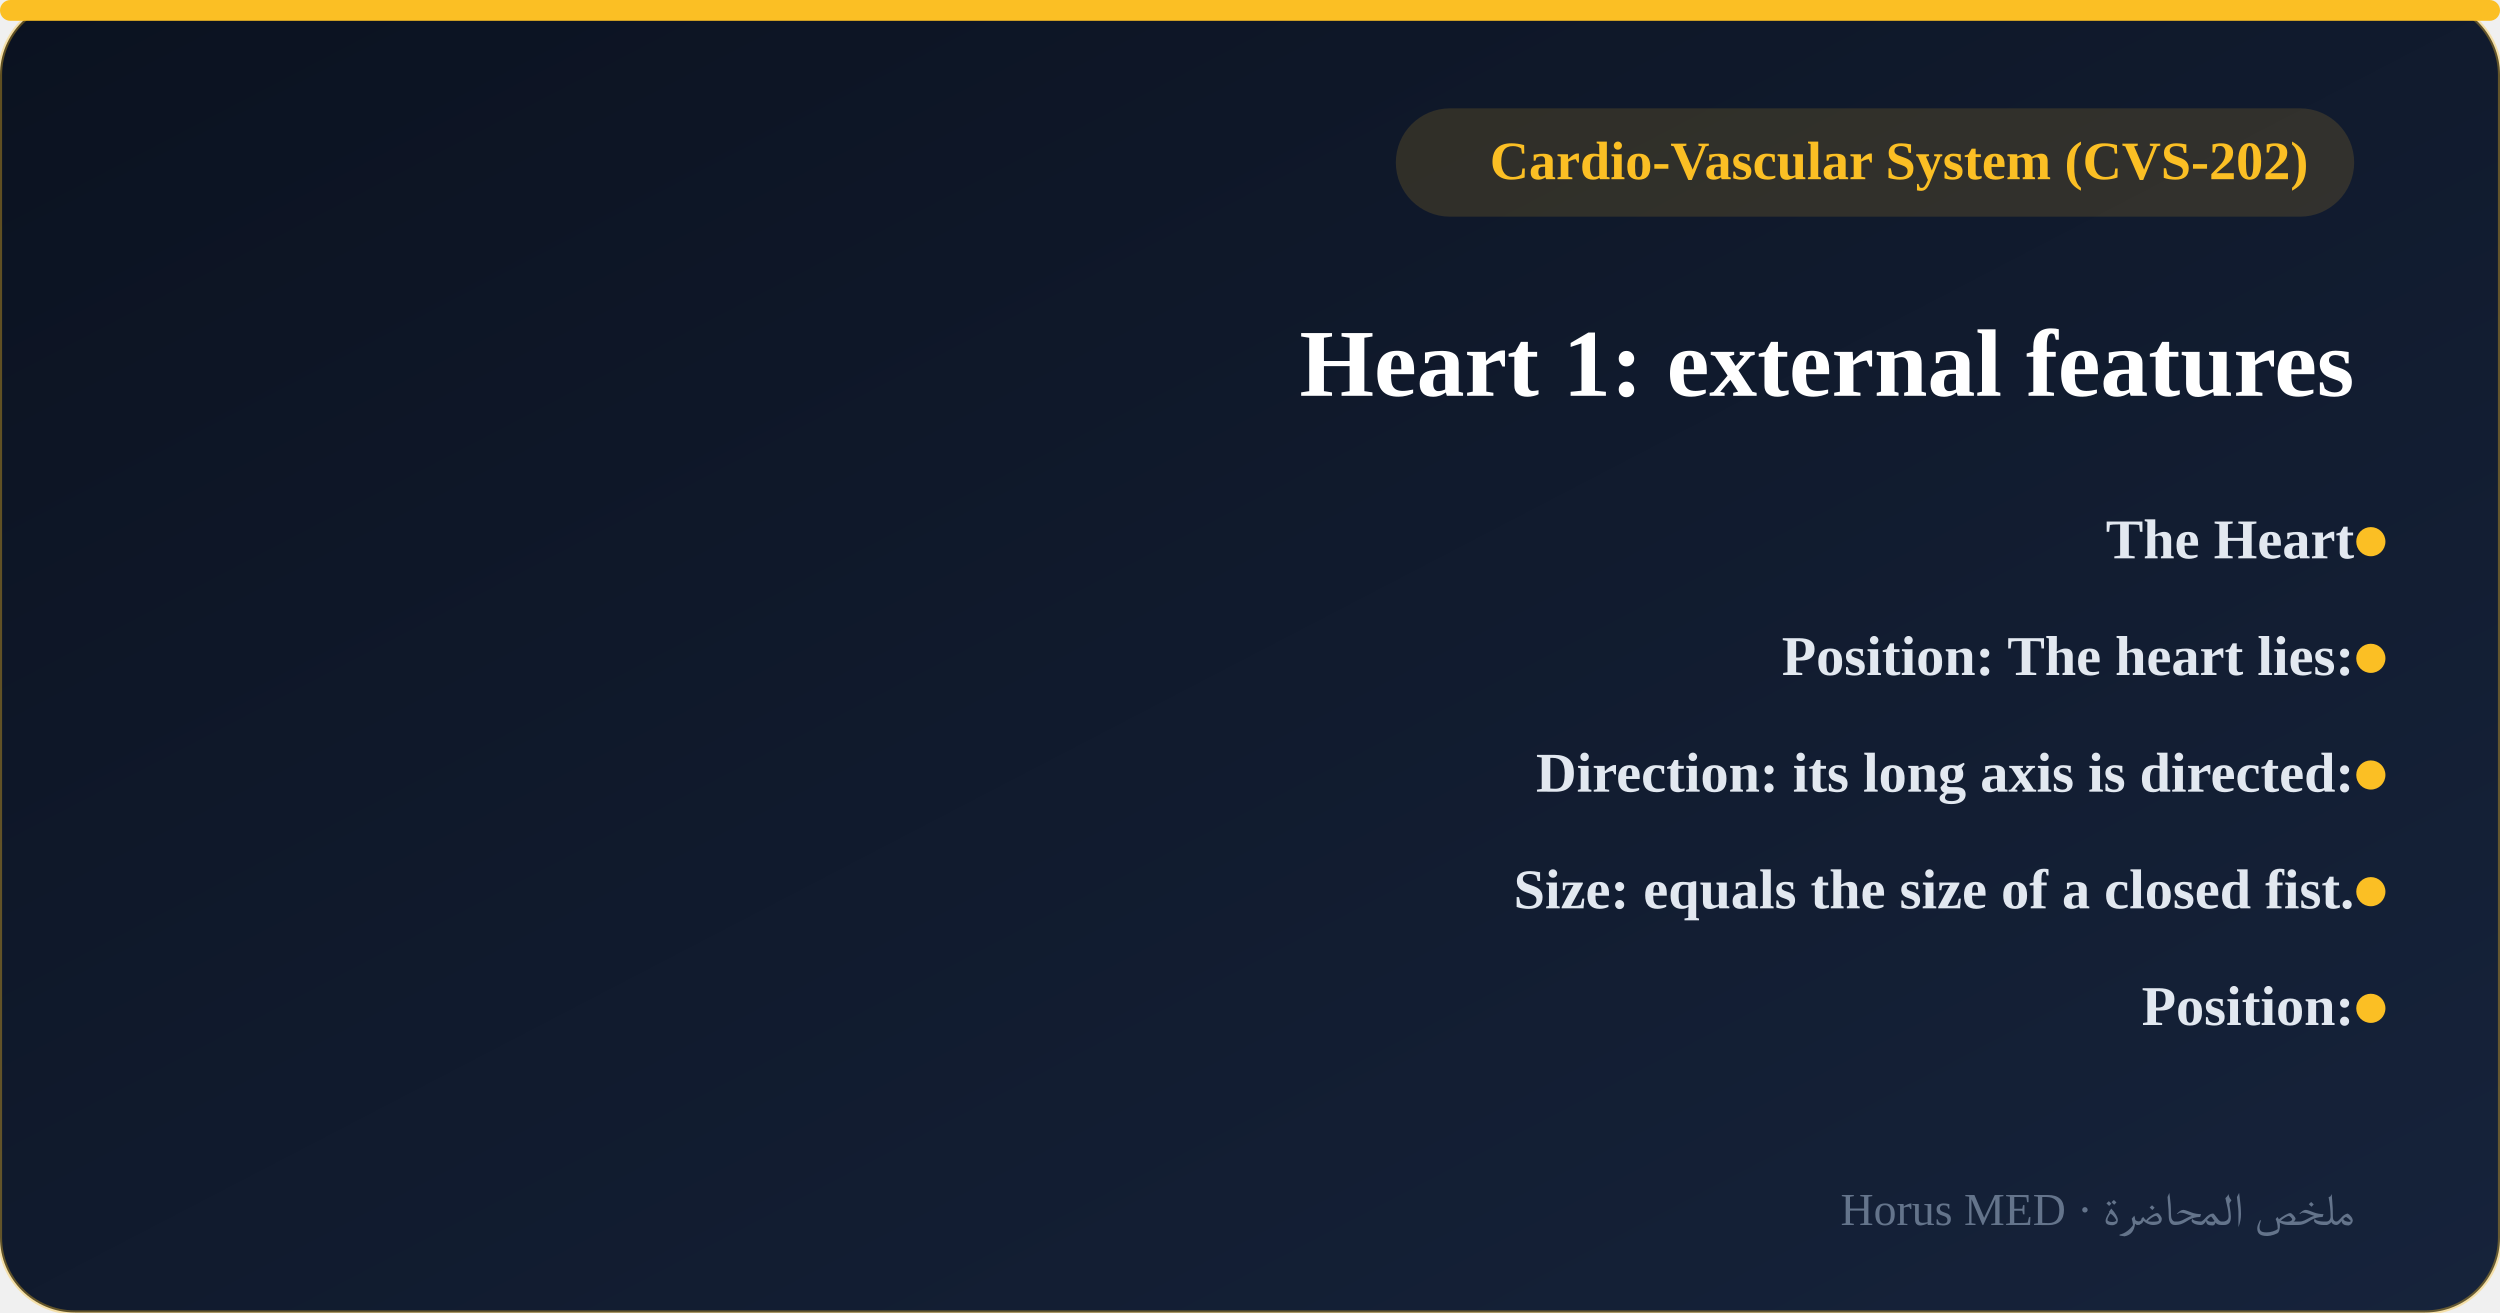
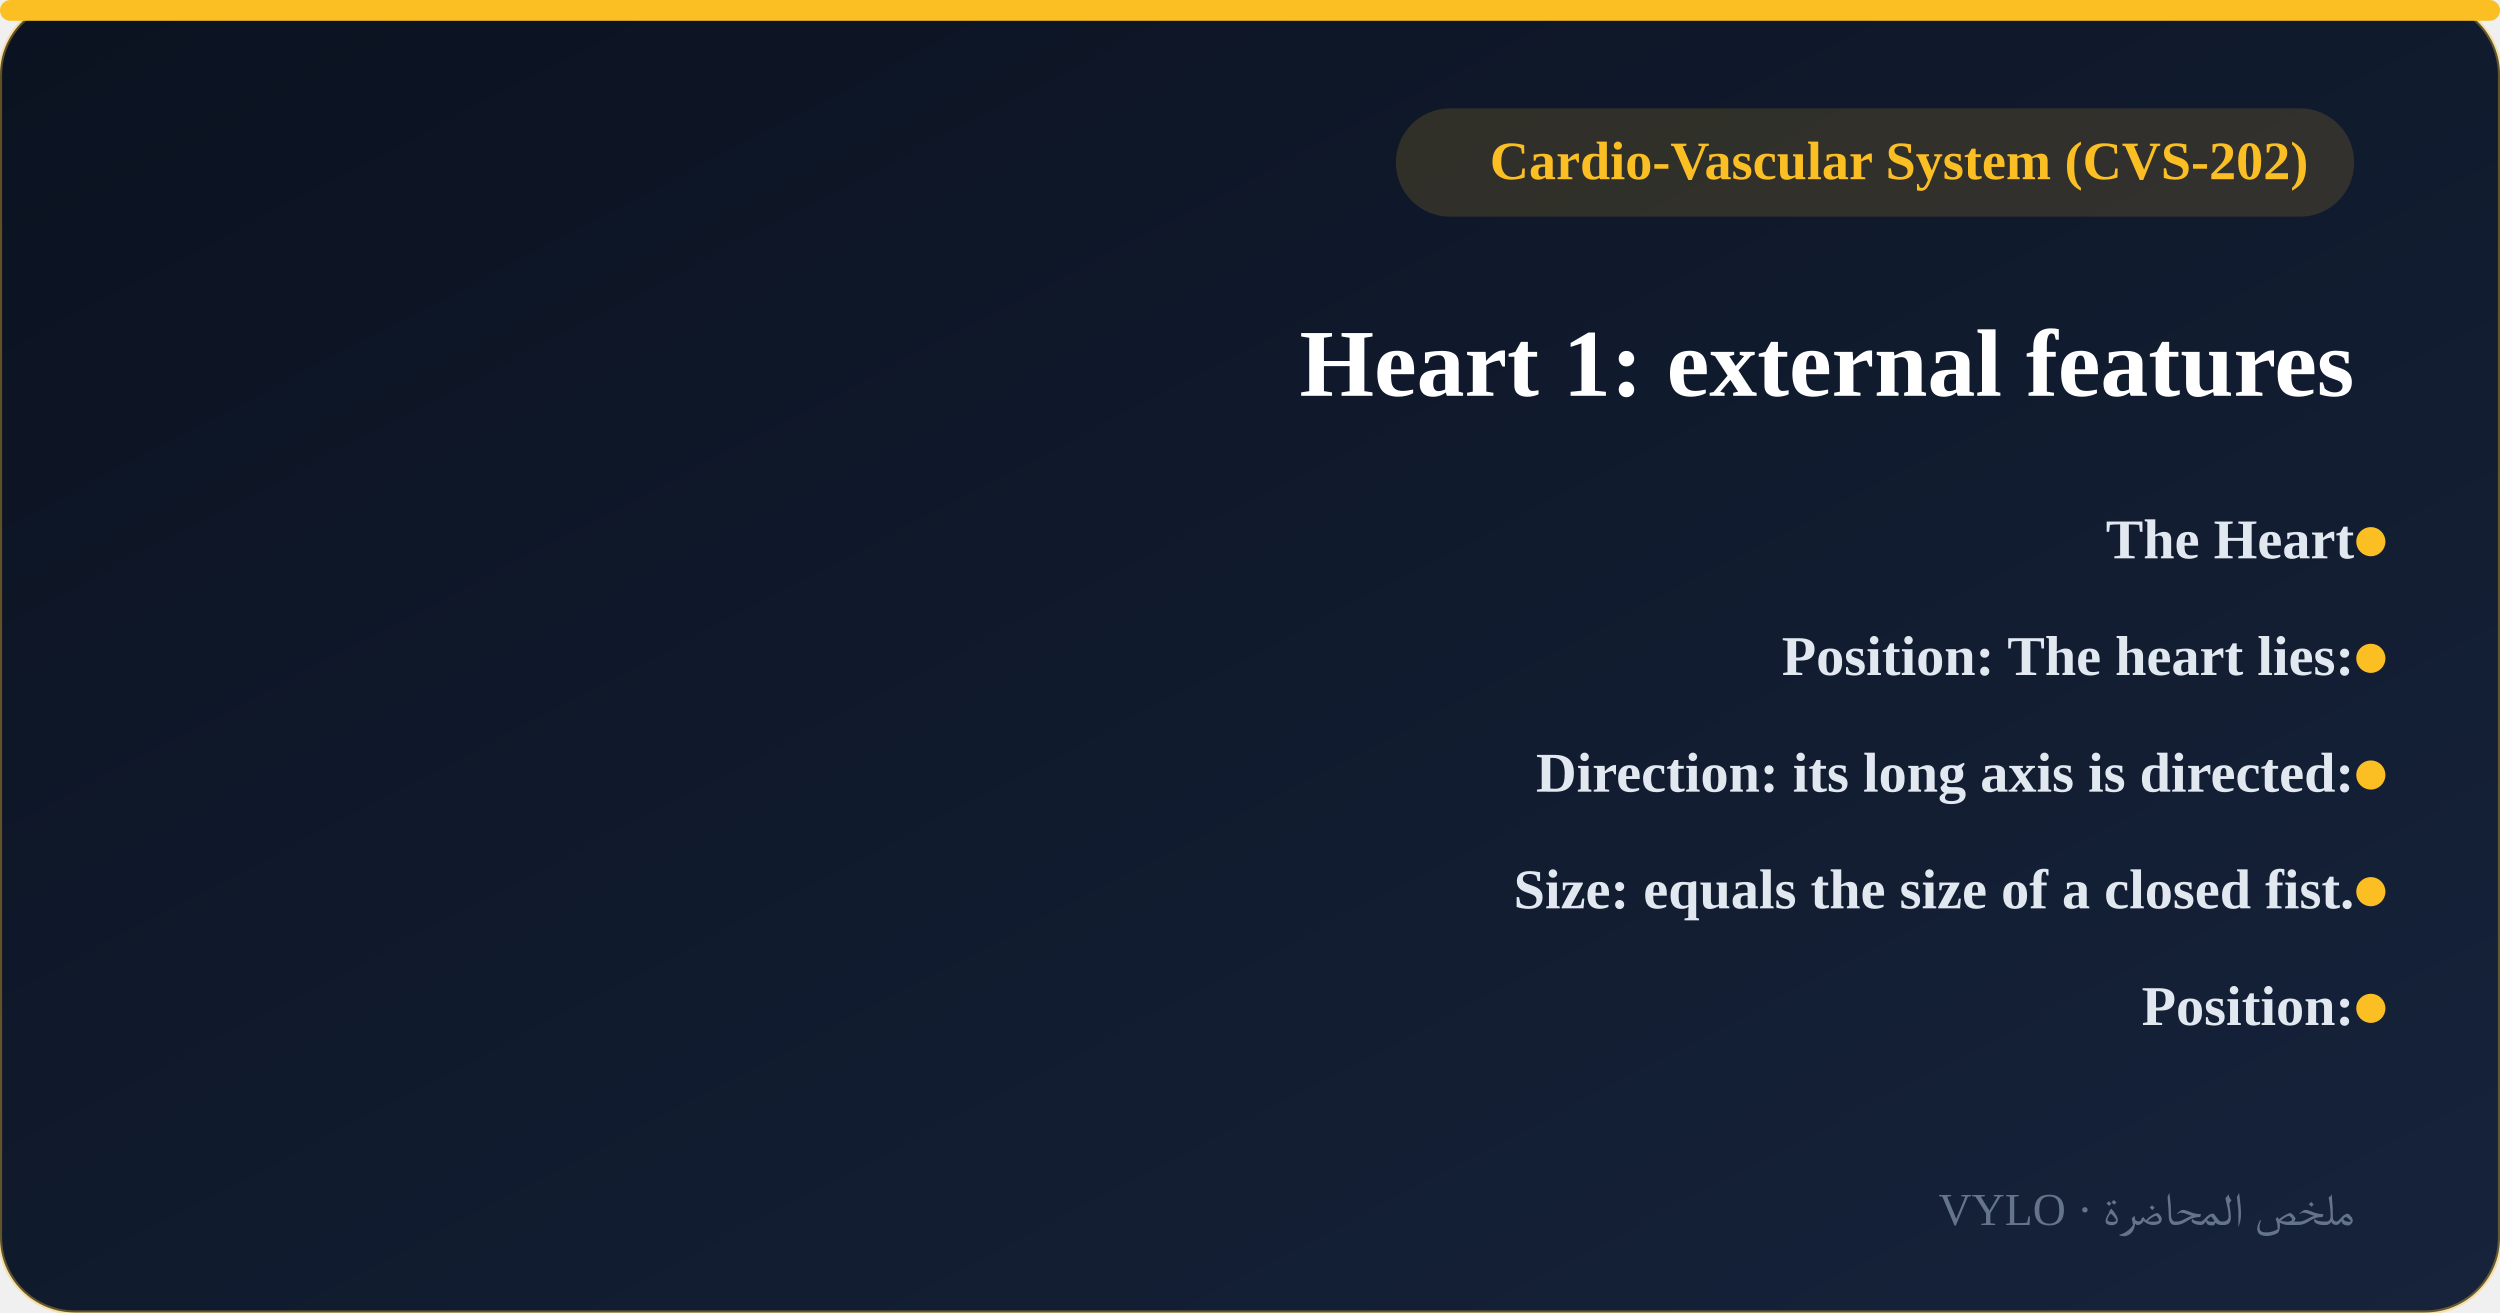
<svg xmlns="http://www.w3.org/2000/svg" width="1200" height="630" viewBox="0 0 1200 630">
  <defs>
    <linearGradient id="bg" x1="0" y1="0" x2="1" y2="1">
      <stop offset="0" stop-color="#0b1220" />
      <stop offset="1" stop-color="#16233b" />
    </linearGradient>
  </defs>
  <rect width="1200" height="630" rx="36" fill="url(#bg)" />
  <rect width="1200" height="630" rx="36" fill="none" stroke="#fbbf24" stroke-opacity="0.35" stroke-width="2" />
  <rect x="0" y="0" width="1200" height="10" rx="5" fill="#fbbf24" />
  <rect x="670" y="52" width="460" height="52" rx="26" fill="#fbbf24" fill-opacity="0.14" />
  <text x="1108" y="86" text-anchor="end" font-size="26" fill="#fbbf24" font-weight="700">Cardio-Vascular System (CVS-202)</text>
  <text x="1130" y="190" text-anchor="end" font-size="46" fill="#ffffff" font-weight="800">
    <tspan x="1130" dy="0">Heart 1: external features</tspan>
  </text>
  <circle cx="1138" cy="260" r="7" fill="#fbbf24" />
  <text x="1130" y="268" text-anchor="end" font-size="27" fill="#e2e8f0" font-weight="600">The Heart</text>
  <circle cx="1138" cy="316" r="7" fill="#fbbf24" />
  <text x="1130" y="324" text-anchor="end" font-size="27" fill="#e2e8f0" font-weight="600">Position: The heart lies:</text>
  <circle cx="1138" cy="372" r="7" fill="#fbbf24" />
  <text x="1130" y="380" text-anchor="end" font-size="27" fill="#e2e8f0" font-weight="600">Direction: its long axis is directed:</text>
  <circle cx="1138" cy="428" r="7" fill="#fbbf24" />
  <text x="1130" y="436" text-anchor="end" font-size="27" fill="#e2e8f0" font-weight="600">Size: equals the size of a closed fist.</text>
  <circle cx="1138" cy="484" r="7" fill="#fbbf24" />
  <text x="1130" y="492" text-anchor="end" font-size="27" fill="#e2e8f0" font-weight="600">Position:</text>
-   <text x="1130" y="588" text-anchor="end" font-size="22" fill="#64748b">Horus MED · ملخص المحاضرة</text>
+   <text x="1130" y="588" text-anchor="end" font-size="22" fill="#64748b">VYLO · ملخص المحاضرة</text>
</svg>
